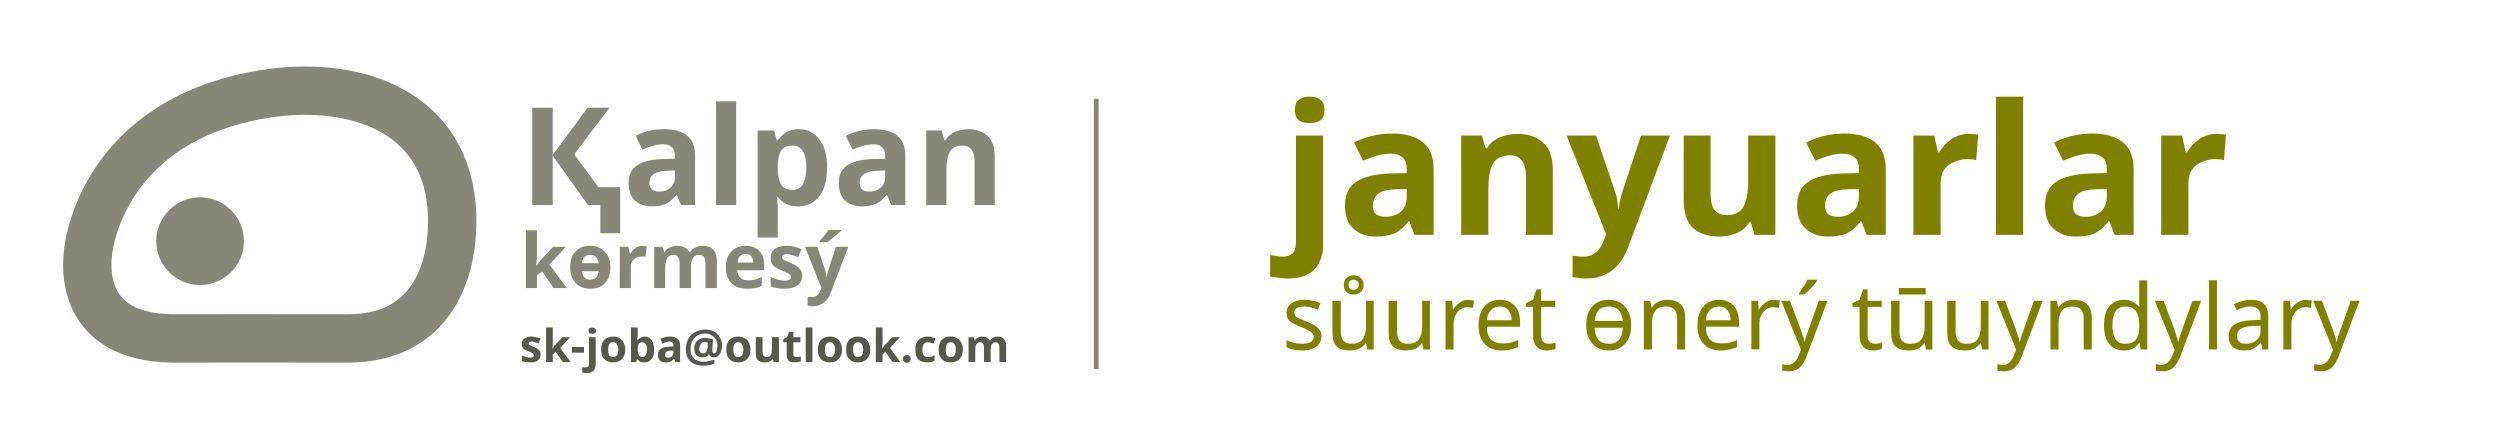
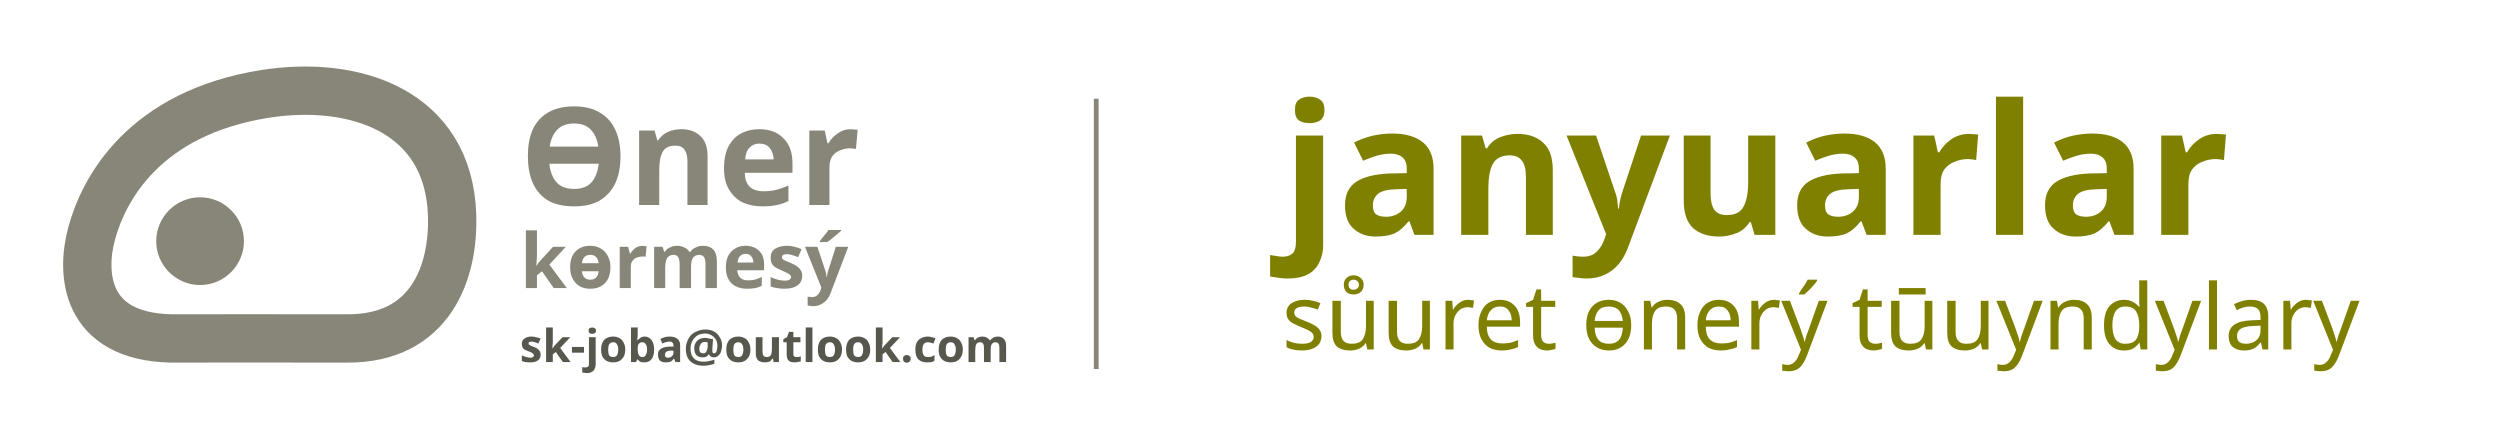
<svg xmlns="http://www.w3.org/2000/svg" width="440" height="76.358" viewBox="0 0 116.417 20.203" version="1.1" id="svg4436">
  <defs id="defs4433">
    <style type="text/css" id="style4624">
    .str0 {stroke:#6B470F;stroke-width:341.67;stroke-miterlimit:22.926}
    .fil0 {fill:none}
    .fil1 {fill:#6B470F}
   </style>
  </defs>
  <g id="layer1">
    <rect style="display:inline;fill:none;fill-opacity:1;stroke:none;stroke-width:1.487;stroke-miterlimit:4;stroke-dasharray:none;stroke-opacity:1" id="rect154481" width="121.444" height="20.203" x="0.234" y="0.234" />
    <path d="m 12.351,4.371 c -5.65,0.892 -7.533,4.441 -8.089,6.522 -0.486,1.804 -0.347,4.768 3.687,4.867 1.309,0 5.115,-0.008 8.237,0 3.876,0.008 4.956,-3.093 4.867,-5.759 -0.17,-4.842 -4.527,-6.283 -8.703,-5.63 z" style="display:inline;fill:none;stroke:#878678;stroke-width:2.25;stroke-linecap:butt;stroke-linejoin:miter;stroke-dasharray:none;stroke-opacity:1" id="path982-7" />
    <path d="m 7.275,11.23 c 0,-1.124 0.918,-2.043 2.042,-2.043 1.124,0 2.043,0.918 2.043,2.043 0,1.124 -0.918,2.043 -2.043,2.043 -1.124,0 -2.042,-0.918 -2.042,-2.043 z" style="display:inline;fill:#878678;fill-opacity:1;fill-rule:evenodd;stroke-width:1.058" id="path984-5" />
    <text xml:space="preserve" style="font-style:normal;font-variant:normal;font-weight:normal;font-stretch:normal;font-size:12.7px;line-height:0;font-family:sans-serif;-inkscape-font-specification:sans-serif;display:inline;fill:#878678;fill-opacity:1;stroke:none;stroke-width:1.058;stroke-miterlimit:4;stroke-dasharray:none" x="24.207" y="9.544" id="text2286">
-       <tspan style="font-style:normal;font-variant:normal;font-weight:bold;font-stretch:normal;font-size:6.35px;line-height:0.7;font-family:sans-serif;-inkscape-font-specification:'sans-serif Bold';fill:#878678;fill-opacity:1;stroke-width:1.058;stroke-miterlimit:4;stroke-dasharray:none" id="tspan56229" x="24.207" y="9.544">Қalpan</tspan>
+       <tspan style="font-style:normal;font-variant:normal;font-weight:bold;font-stretch:normal;font-size:6.35px;line-height:0.7;font-family:sans-serif;-inkscape-font-specification:'sans-serif Bold';fill:#878678;fill-opacity:1;stroke-width:1.058;stroke-miterlimit:4;stroke-dasharray:none" id="tspan56229" x="24.207" y="9.544">Өner</tspan>
      <tspan style="font-style:normal;font-variant:normal;font-weight:bold;font-stretch:normal;font-size:3.528px;line-height:0.6;font-family:sans-serif;-inkscape-font-specification:'sans-serif Bold';fill:#878678;fill-opacity:1;stroke-width:1.058;stroke-miterlimit:4;stroke-dasharray:none" id="tspan28353" x="24.207" y="13.416">kөrmesý</tspan>
      <tspan x="24.207" y="16.857" style="font-style:normal;font-variant:normal;font-weight:bold;font-stretch:normal;font-size:2.117px;line-height:0.3;font-family:sans-serif;-inkscape-font-specification:'sans-serif Bold';opacity:0.216;fill:#57574d;fill-opacity:1;stroke-width:1.058;stroke-miterlimit:4;stroke-dasharray:none" id="tspan2257">sk-joba@outlook.com</tspan>
    </text>
    <g id="Layer1063-5" transform="matrix(0.2645833,0,0,0.2645833,29.53372,-60.20745)">
      <path d="m 95.111,341.114 v 9.6 h 9.6 v -9.6 z" style="fill:#6b470f;fill-rule:evenodd;stroke:#ffcb00;stroke-width:0.567;stroke-linecap:butt;stroke-linejoin:miter;stroke-dasharray:none" id="path1115-0" />
      <path d="m 95.111,328.514 v 9.6 h 9.6 v -9.6 z" style="fill:#c6b93a;fill-rule:evenodd;stroke:#ffec00;stroke-width:0.567;stroke-linecap:butt;stroke-linejoin:miter;stroke-dasharray:none" id="path1117-8" />
      <path d="m 95.111,365.998 v 9.6 h 9.6 v -9.6 z" style="fill:#b1ad81;fill-rule:evenodd;stroke:#ffcb00;stroke-width:0.567;stroke-linecap:butt;stroke-linejoin:miter;stroke-dasharray:none" id="path1119-0" />
      <path d="m 95.111,353.665 v 9.6 h 9.6 v -9.6 z" style="fill:#878678;fill-rule:evenodd;stroke:#ffcb00;stroke-width:0.567;stroke-linecap:butt;stroke-linejoin:miter;stroke-dasharray:none" id="path1121-4" />
      <path d="m 95.007,316.666 v 9.6 h 9.6 v -9.6 z" style="fill:#57574d;fill-rule:evenodd;stroke:#ffcb00;stroke-width:0.567;stroke-linecap:butt;stroke-linejoin:miter;stroke-dasharray:none" id="path1123-1" />
    </g>
    <text xml:space="preserve" style="font-style:normal;font-variant:normal;font-weight:normal;font-stretch:normal;font-size:12.7px;line-height:0.4;font-family:sans-serif;-inkscape-font-specification:sans-serif;display:inline;fill:#878678;fill-opacity:1;stroke:none;stroke-width:1.058;stroke-miterlimit:4;stroke-dasharray:none" x="59.693" y="10.939" id="text2286-8">
      <tspan id="tspan21764-5" x="59.693" y="10.939" style="font-style:normal;font-variant:normal;font-weight:bold;font-stretch:normal;font-size:8.467px;font-family:sans-serif;-inkscape-font-specification:'sans-serif Bold';fill:#808000;fill-opacity:1;stroke-width:1.058;stroke-miterlimit:4;stroke-dasharray:none">janyuarlar</tspan>
      <tspan x="59.693" y="16.272" style="font-style:normal;font-variant:normal;font-weight:normal;font-stretch:normal;font-size:4.233px;font-family:sans-serif;-inkscape-font-specification:sans-serif;fill:#808000;fill-opacity:1;stroke-width:1.058;stroke-miterlimit:4;stroke-dasharray:none" id="tspan73232-0">sůuret өnerý tūuyndylary</tspan>
    </text>
    <path style="fill:none;stroke:#878678;stroke-width:0.222px;stroke-linecap:butt;stroke-linejoin:miter;stroke-opacity:1" d="m 51.047,4.597 c 0,12.459 0,12.589 0,12.589" id="path111900" />
  </g>
</svg>
